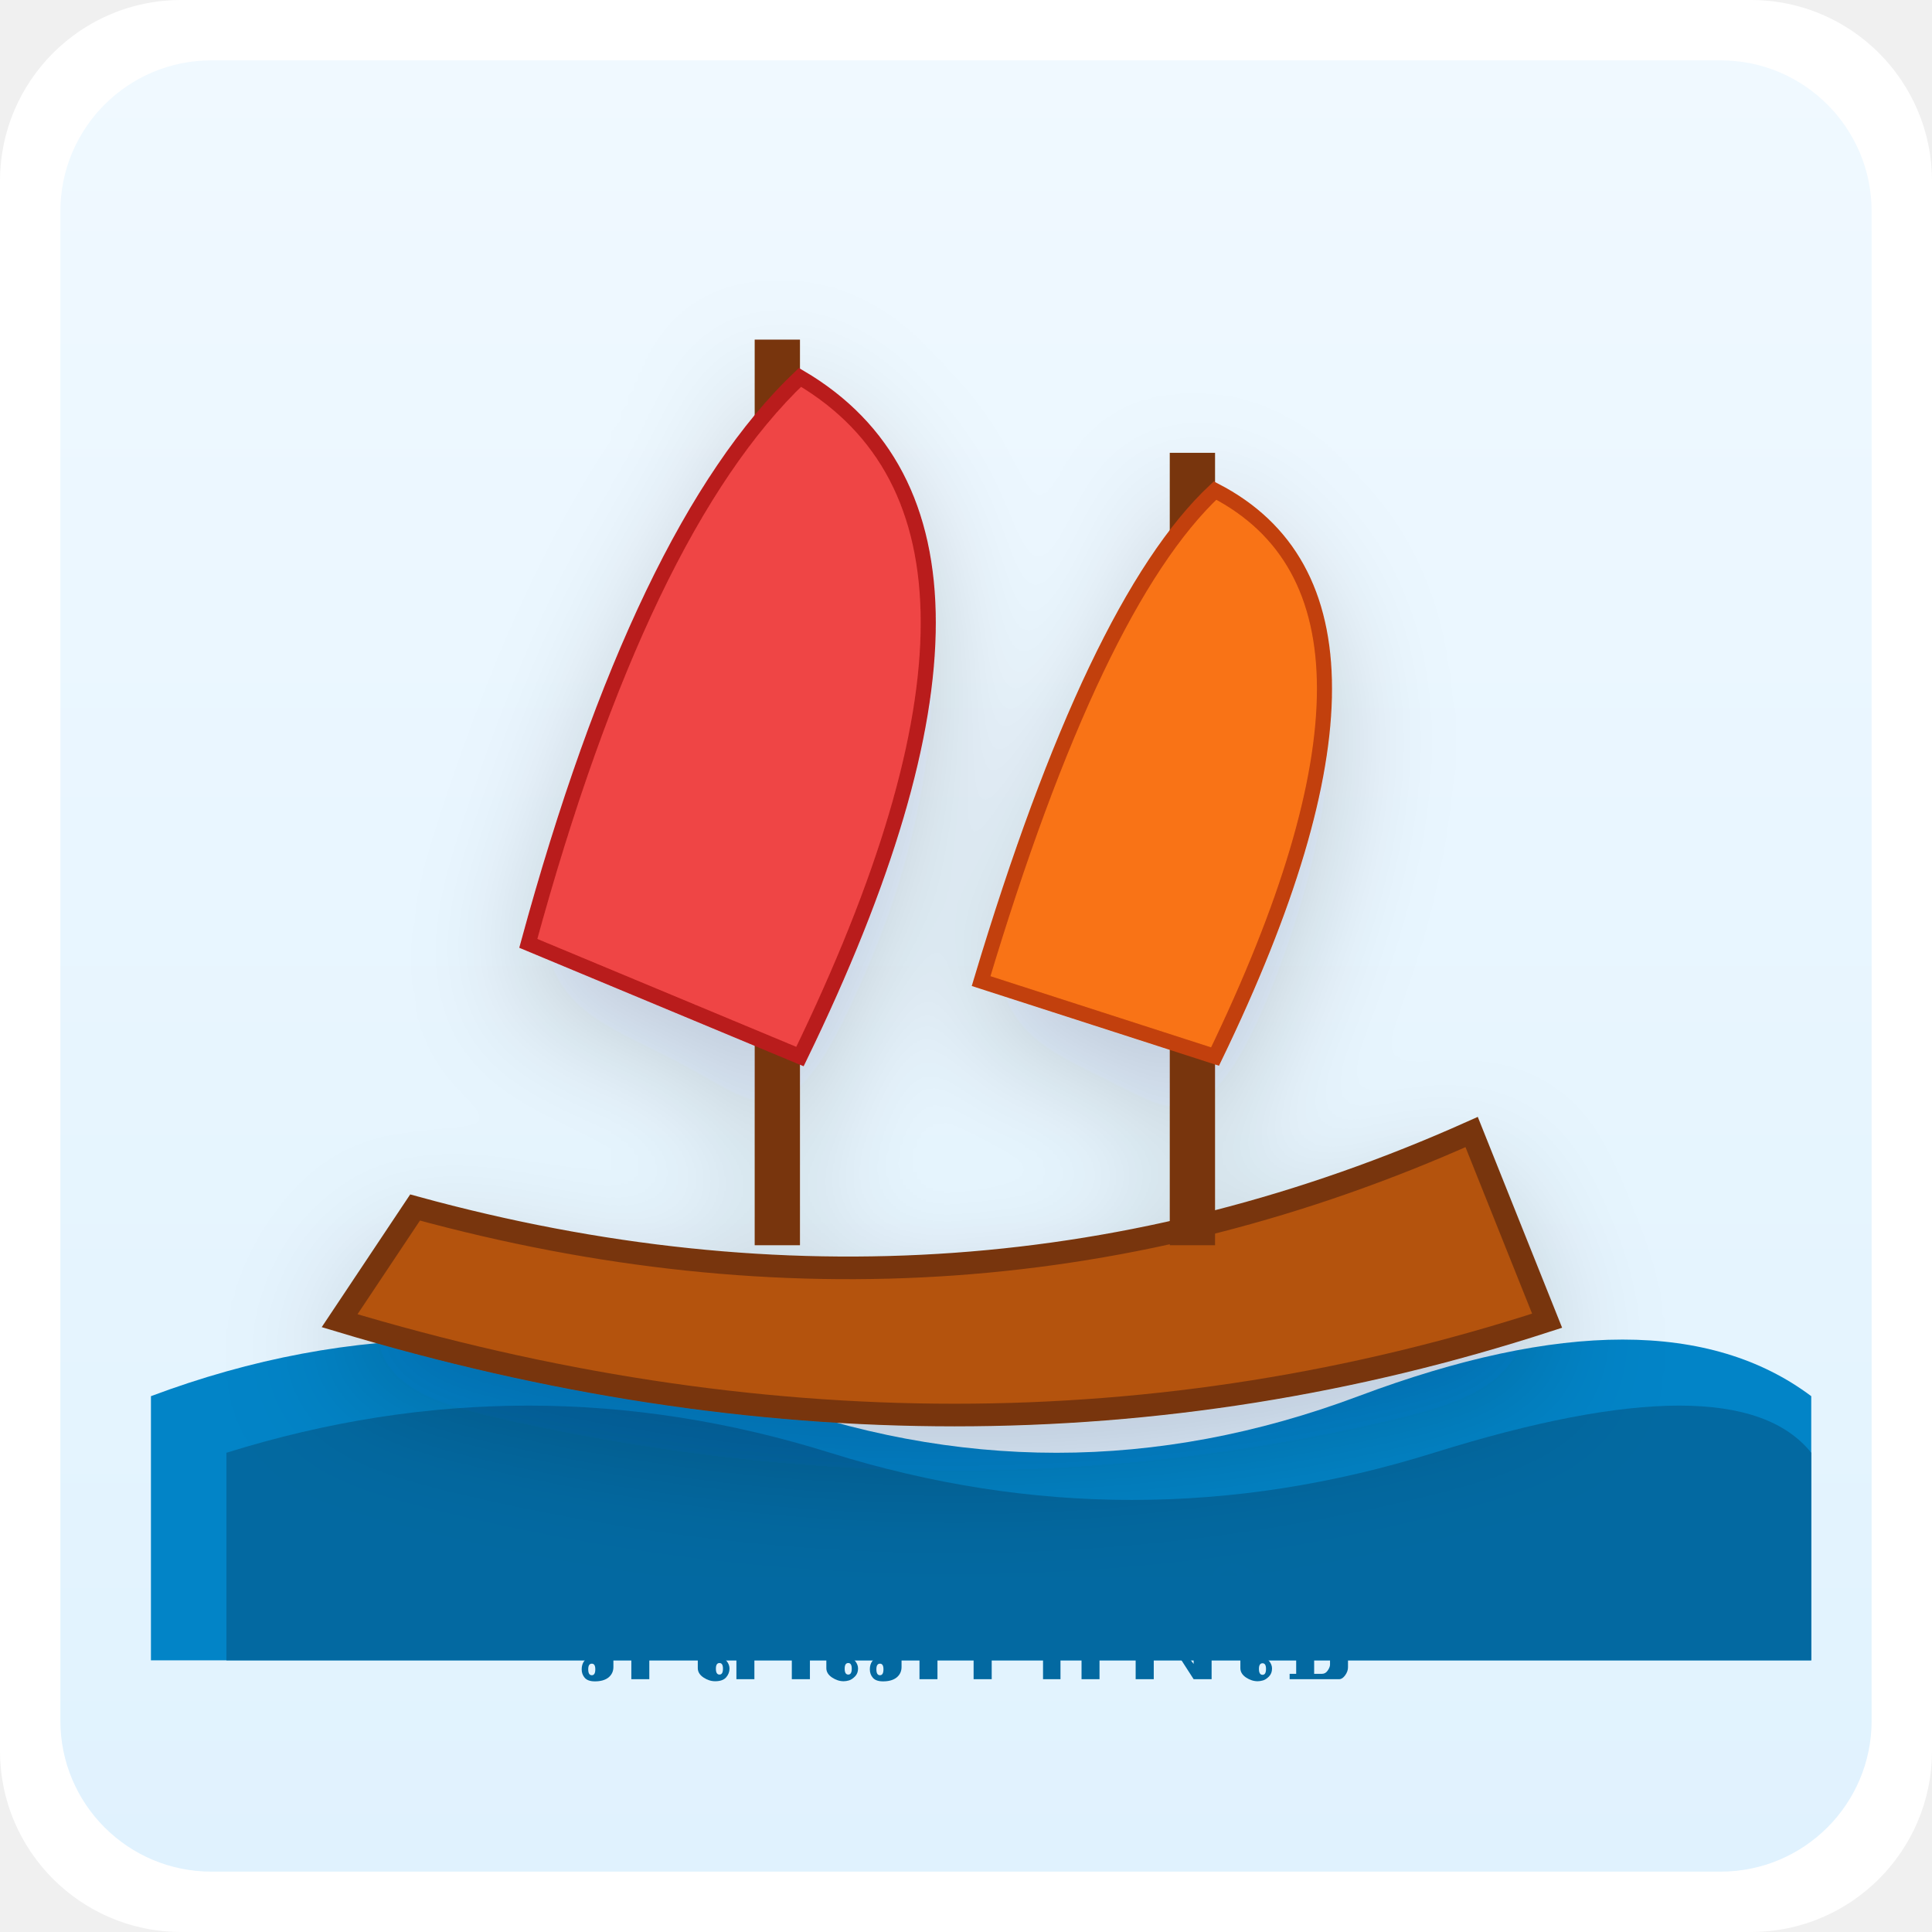
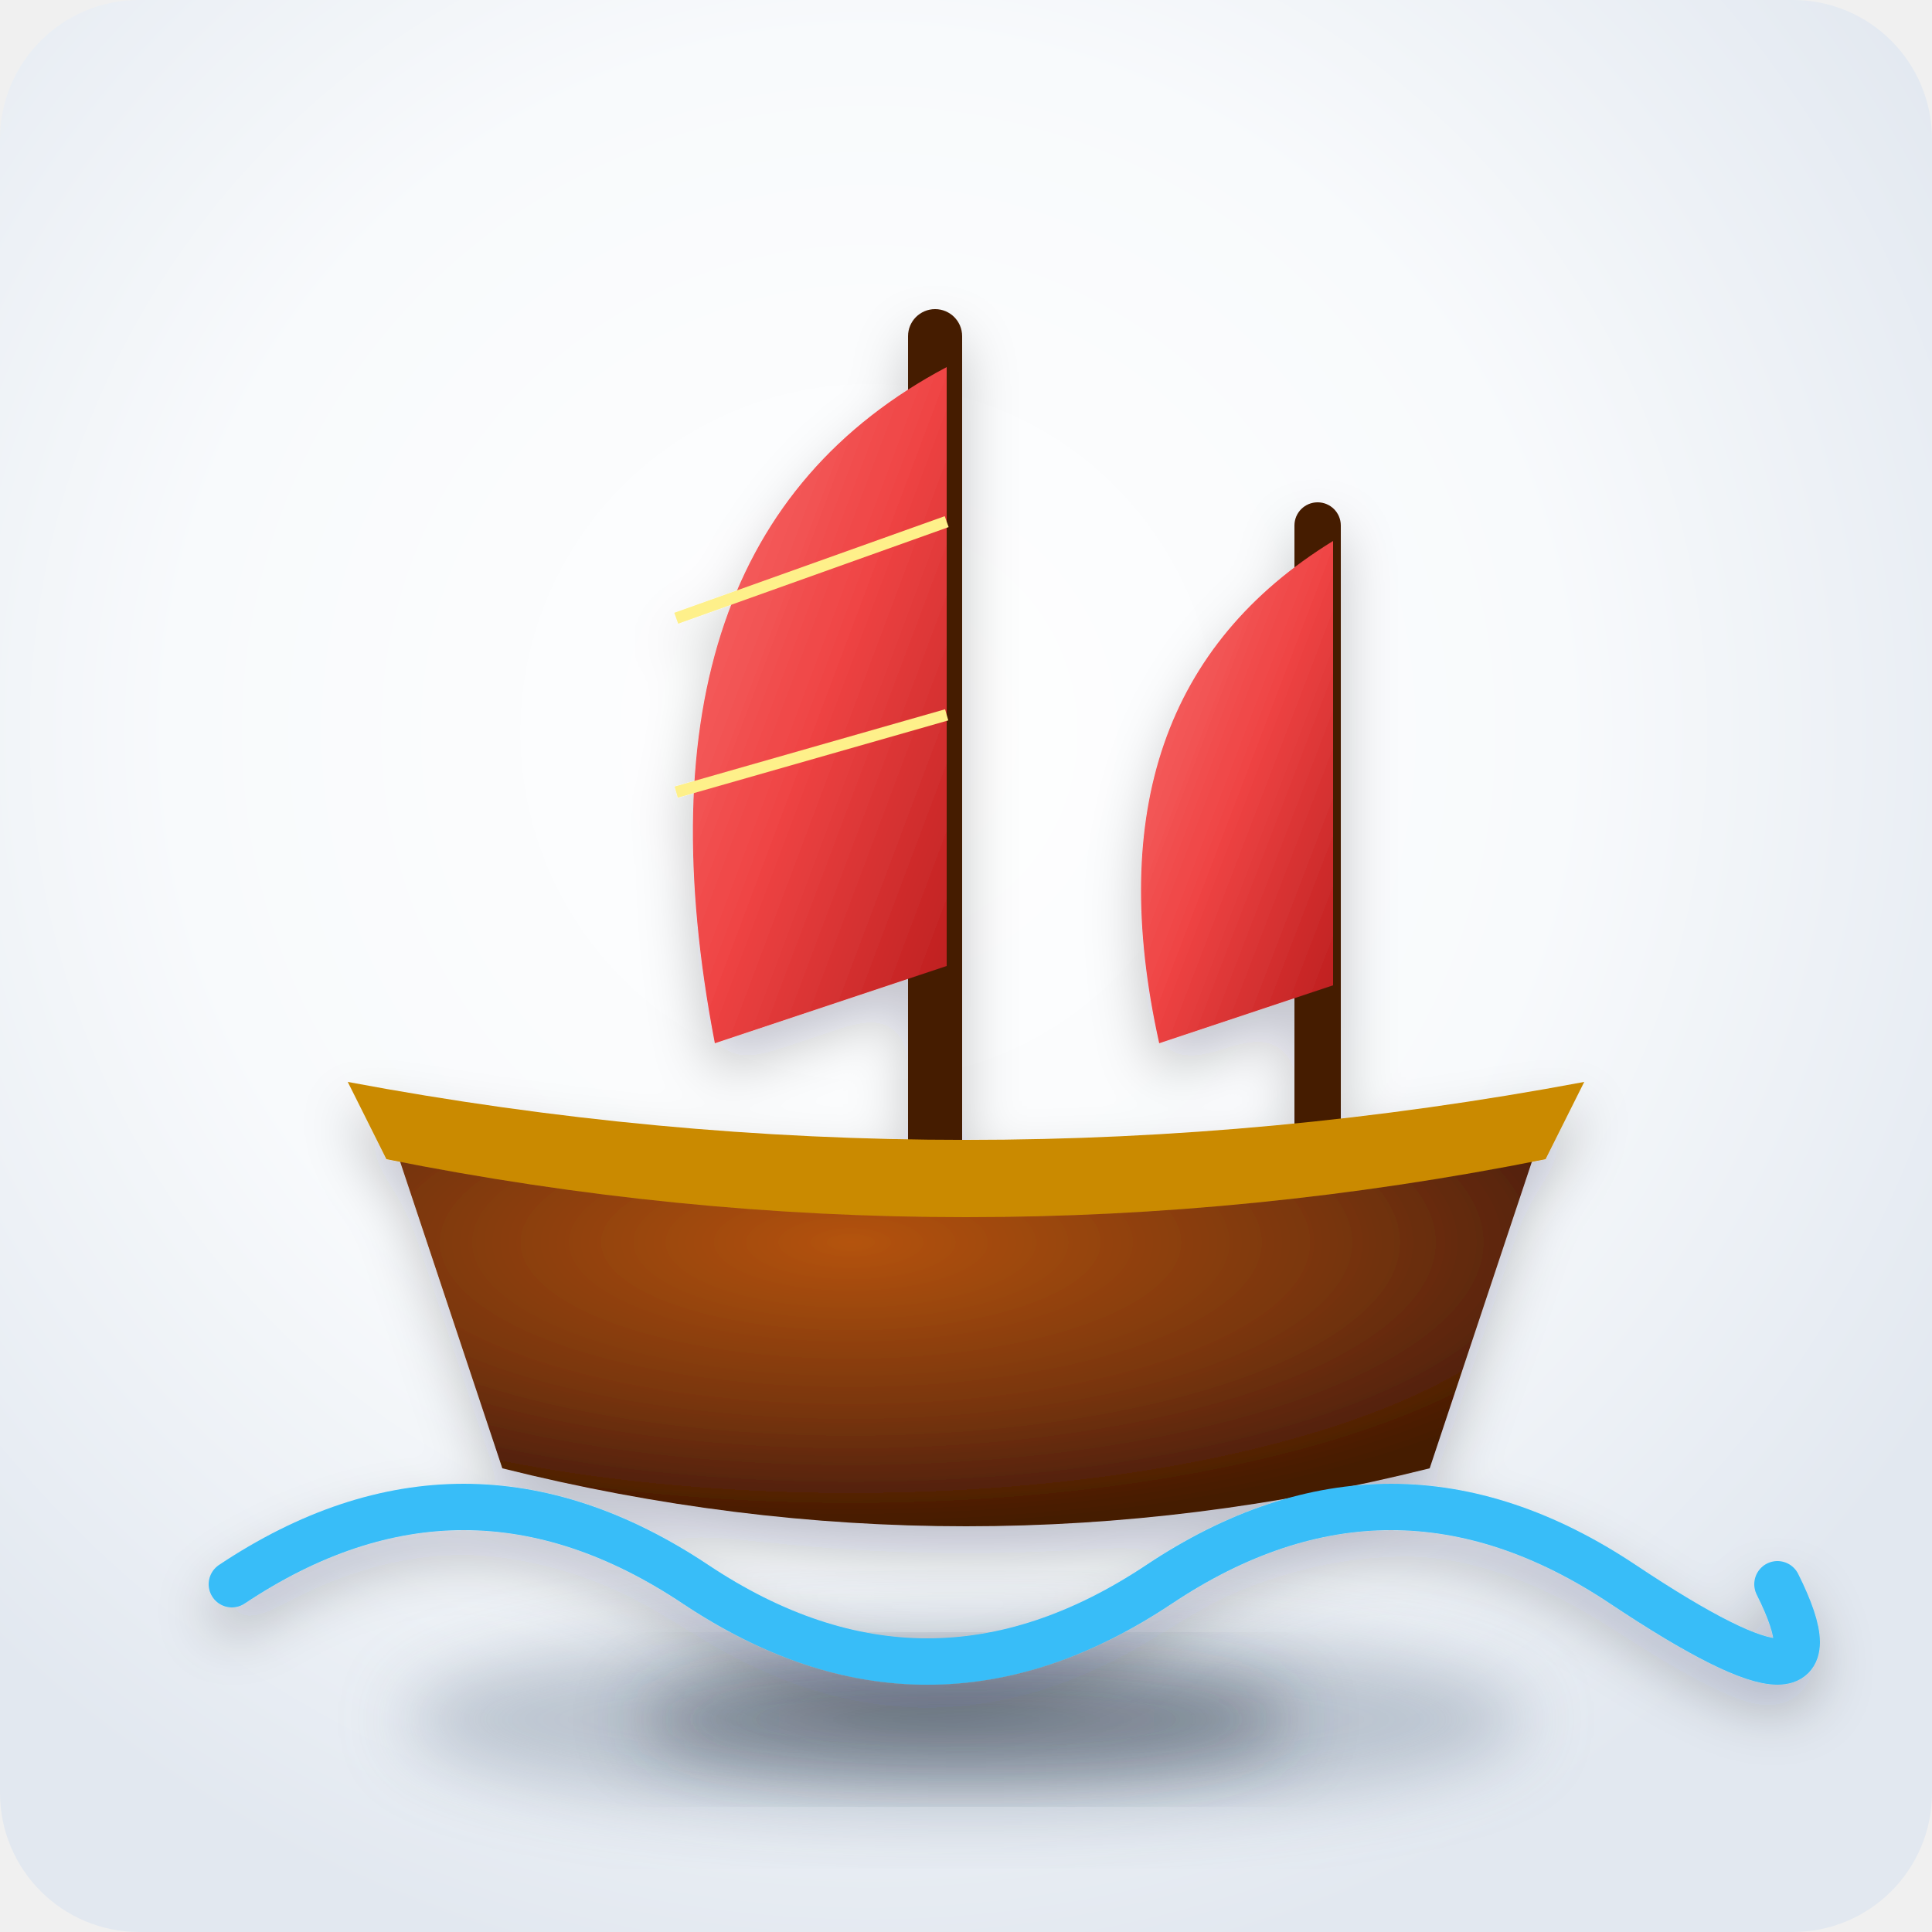
- <svg xmlns="http://www.w3.org/2000/svg" viewBox="0 0 512 512" width="100%" height="100%">
+ <svg xmlns="http://www.w3.org/2000/svg" viewBox="0 0 500 500" width="100%" height="100%">
  <defs>
-     <filter id="dropShadow" x="-15%" y="-15%" width="130%" height="130%">
-       <feDropShadow dx="0" dy="12" stdDeviation="16" flood-color="#0f172a" flood-opacity="0.18" />
+     <radialGradient id="bgGlow" cx="45%" cy="38%" r="65%">
+       <stop offset="0%" stop-color="#ffffff" />
+       <stop offset="55%" stop-color="#f8fafc" />
+       <stop offset="100%" stop-color="#e2e8f0" />
+     </radialGradient>
+     <filter id="groundShadow" x="-30%" y="-30%" width="160%" height="160%">
+       <feGaussianBlur stdDeviation="9" />
+     </filter>
+     <filter id="clayShadow" x="-25%" y="-25%" width="150%" height="150%">
+       <feDropShadow dx="0" dy="7" stdDeviation="7" flood-color="#0f172a" flood-opacity="0.22" />
    </filter>
    <filter id="softGlow" x="-20%" y="-20%" width="140%" height="140%">
-       <feGaussianBlur stdDeviation="8" result="blur" />
+       <feGaussianBlur stdDeviation="3" result="blur" />
      <feComposite in="SourceGraphic" in2="blur" operator="over" />
    </filter>
-     <linearGradient id="bgWarm" x1="0" y1="0" x2="0" y2="1">
-       <stop offset="0%" stop-color="#fffbeb" />
-       <stop offset="100%" stop-color="#fef3c7" />
-     </linearGradient>
-     <linearGradient id="bgSky" x1="0" y1="0" x2="0" y2="1">
-       <stop offset="0%" stop-color="#f0f9ff" />
-       <stop offset="100%" stop-color="#e0f2fe" />
-     </linearGradient>
-     <linearGradient id="bgRose" x1="0" y1="0" x2="0" y2="1">
-       <stop offset="0%" stop-color="#fff1f2" />
-       <stop offset="100%" stop-color="#ffe4e6" />
-     </linearGradient>
-     <linearGradient id="bgEmerald" x1="0" y1="0" x2="0" y2="1">
-       <stop offset="0%" stop-color="#ecfdf5" />
-       <stop offset="100%" stop-color="#d1fae5" />
-     </linearGradient>
-     <linearGradient id="bgPurple" x1="0" y1="0" x2="0" y2="1">
-       <stop offset="0%" stop-color="#faf5ff" />
-       <stop offset="100%" stop-color="#f3e8ff" />
+     <radialGradient id="shipWood" cx="40%" cy="30%" r="70%">
+       <stop offset="0%" stop-color="#b45309" />
+       <stop offset="60%" stop-color="#78350f" />
+       <stop offset="100%" stop-color="#451a03" />
+     </radialGradient>
+     <linearGradient id="sailRed" x1="0%" y1="0%" x2="100%" y2="100%">
+       <stop offset="0%" stop-color="#f87171" />
+       <stop offset="50%" stop-color="#ef4444" />
+       <stop offset="100%" stop-color="#b91c1c" />
    </linearGradient>
  </defs>
-   <rect width="512" height="512" rx="48" fill="#ffffff" />
-   <rect x="16" y="16" width="480" height="480" rx="40" fill="url(#bgSky)" />
-   <path d="M 40 370 Q 120 340 200 370 Q 280 400 360 370 Q 440 340 480 370 L 480 440 L 40 440 Z" fill="#0284c7" />
-   <path d="M 60 385 Q 140 360 220 385 Q 300 410 380 385 Q 460 360 480 385 L 480 440 L 60 440 Z" fill="#0369a1" />
-   <g filter="url(#dropShadow)">
-     <path d="M 110 320 Q 256 360 390 300 L 410 350 Q 256 400 90 350 Z" fill="#b45309" stroke="#78350f" stroke-width="6" />
-     <rect x="200" y="90" width="12" height="240" fill="#78350f" />
-     <rect x="310" y="120" width="12" height="210" fill="#78350f" />
-     <path d="M 212 100 Q 280 140 212 280 L 140 250 Q 170 140 212 100 Z" fill="#ef4444" stroke="#b91c1c" stroke-width="4" />
-     <path d="M 322 130 Q 380 160 322 280 L 260 260 Q 290 160 322 130 Z" fill="#f97316" stroke="#c2410c" stroke-width="4" />
+   <rect width="500" height="500" rx="36" fill="url(#bgGlow)" />
+   <ellipse cx="250" cy="445" rx="145" ry="24" fill="#64748b" opacity="0.35" filter="url(#groundShadow)" />
+   <ellipse cx="250" cy="445" rx="85" ry="14" fill="#1e293b" opacity="0.45" filter="url(#groundShadow)" />
+   <g filter="url(#clayShadow)">
+     <rect x="235" y="80" width="14" height="250" rx="7" fill="#451a03" />
+     <rect x="335" y="130" width="12" height="200" rx="6" fill="#451a03" />
+     <path d="M 245 95 Q 160 140 185 270 L 245 250 Z" fill="url(#sailRed)" />
+     <line x1="245" y1="135" x2="175" y2="160" stroke="#fef08a" stroke-width="3" />
+     <line x1="245" y1="185" x2="175" y2="205" stroke="#fef08a" stroke-width="3" />
+     <path d="M 345 140 Q 280 180 300 270 L 345 255 Z" fill="url(#sailRed)" />
+     <path d="M 100 290 Q 250 330 400 290 L 370 380 Q 250 410 130 380 Z" fill="url(#shipWood)" />
+     <path d="M 90 280 Q 250 310 410 280 L 400 300 Q 250 330 100 300 Z" fill="#ca8a04" />
+     <path d="M 60 410 Q 120 370 180 410 T 300 410 T 420 410 T 460 410" fill="none" stroke="#38bdf8" stroke-width="12" stroke-linecap="round" />
  </g>
-   <text x="256" y="445" font-family="'Sarabun', sans-serif" font-size="34" font-weight="bold" fill="#0369a1" text-anchor="middle">ภ สำเภา กางใบ</text>
</svg>
